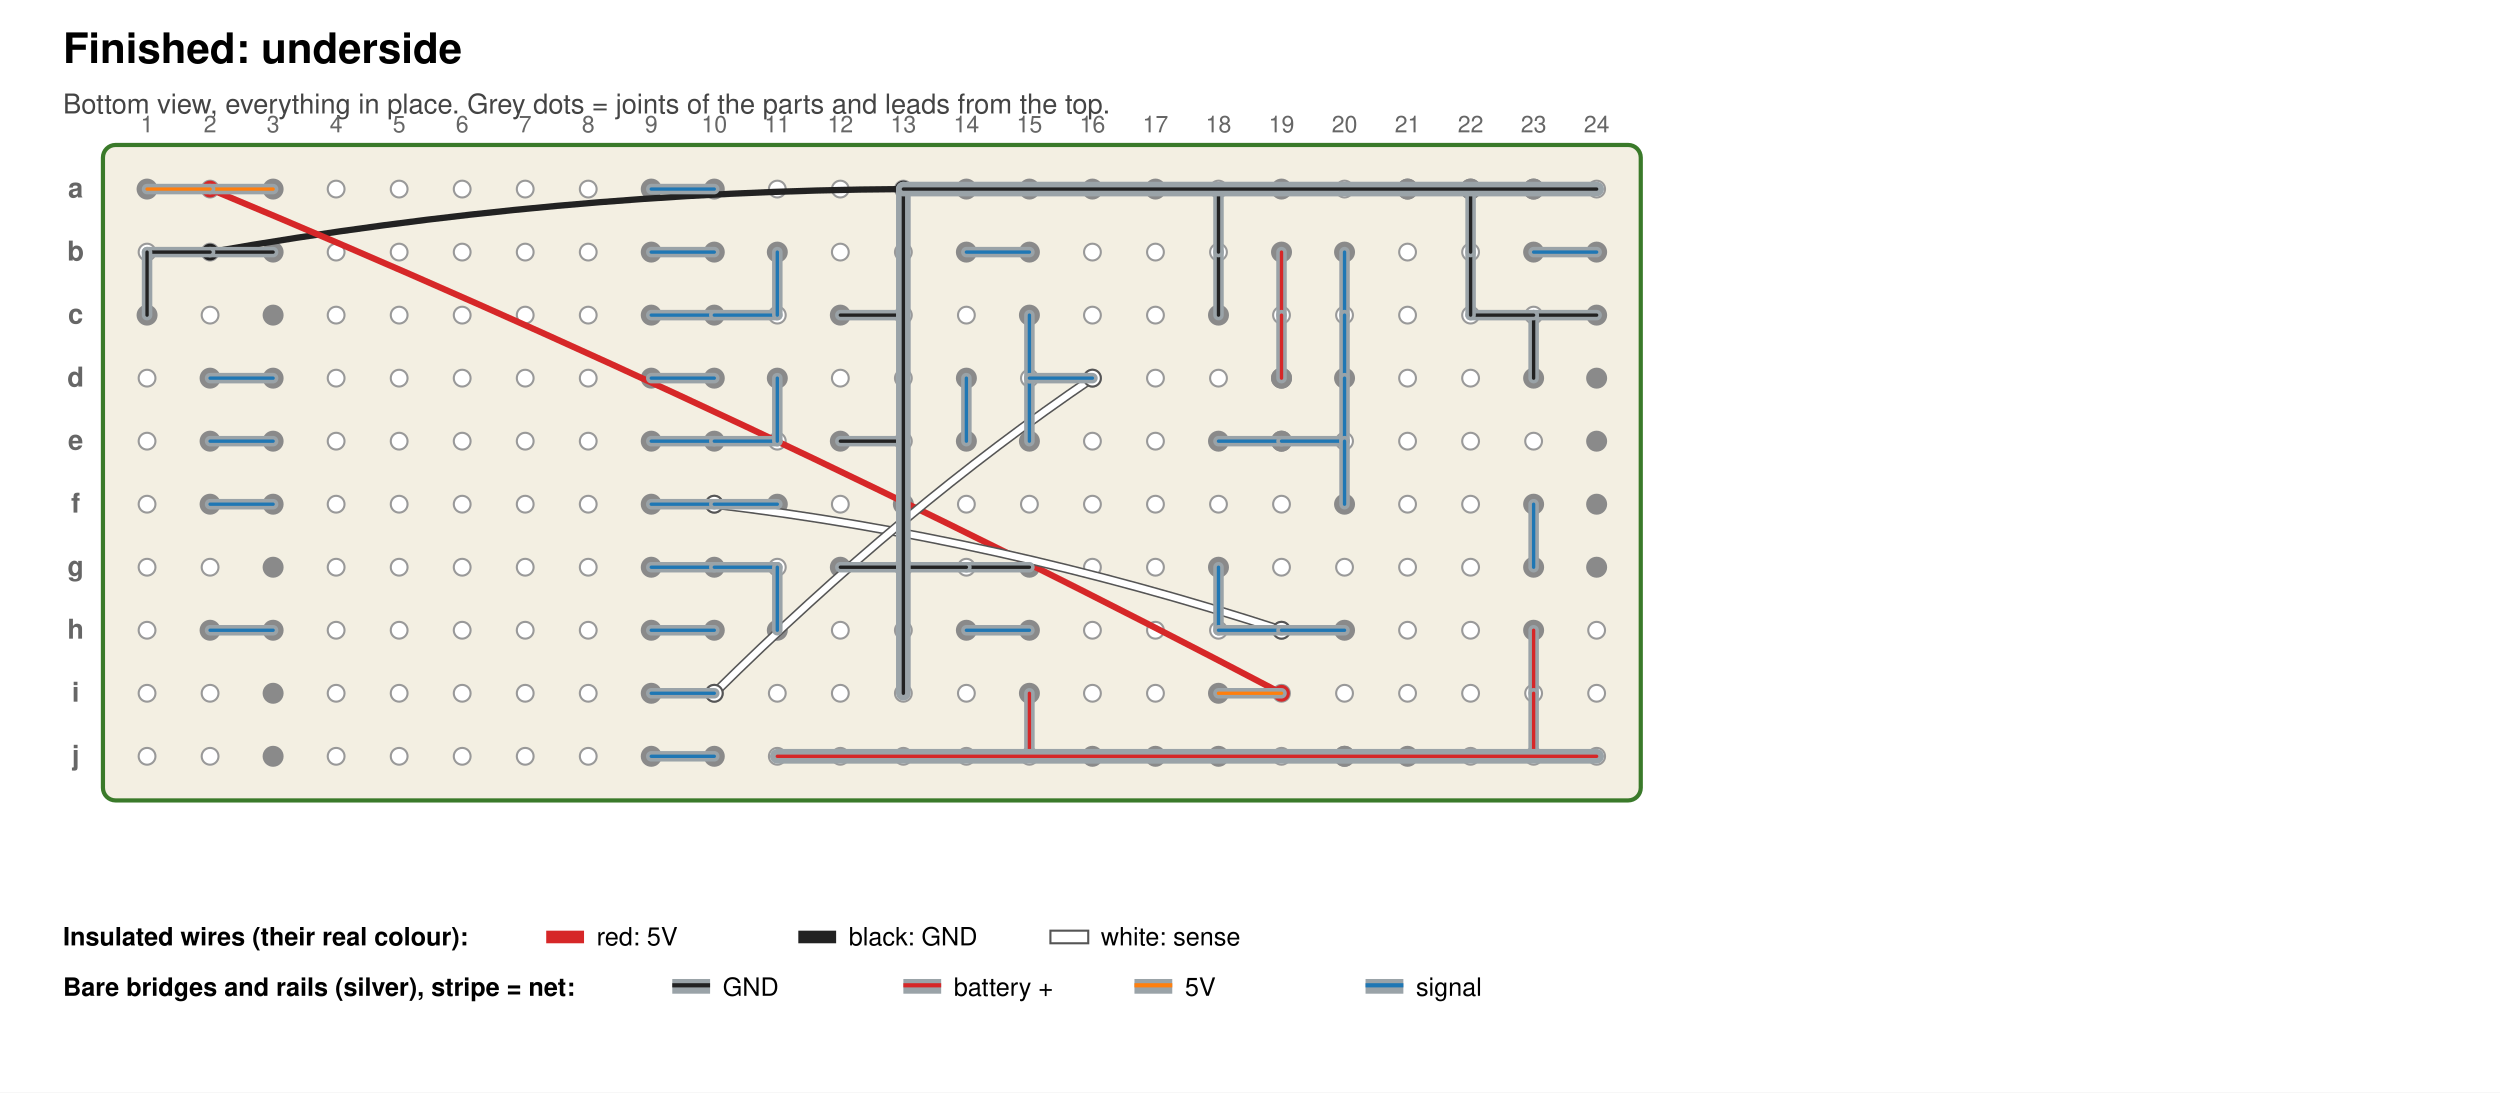
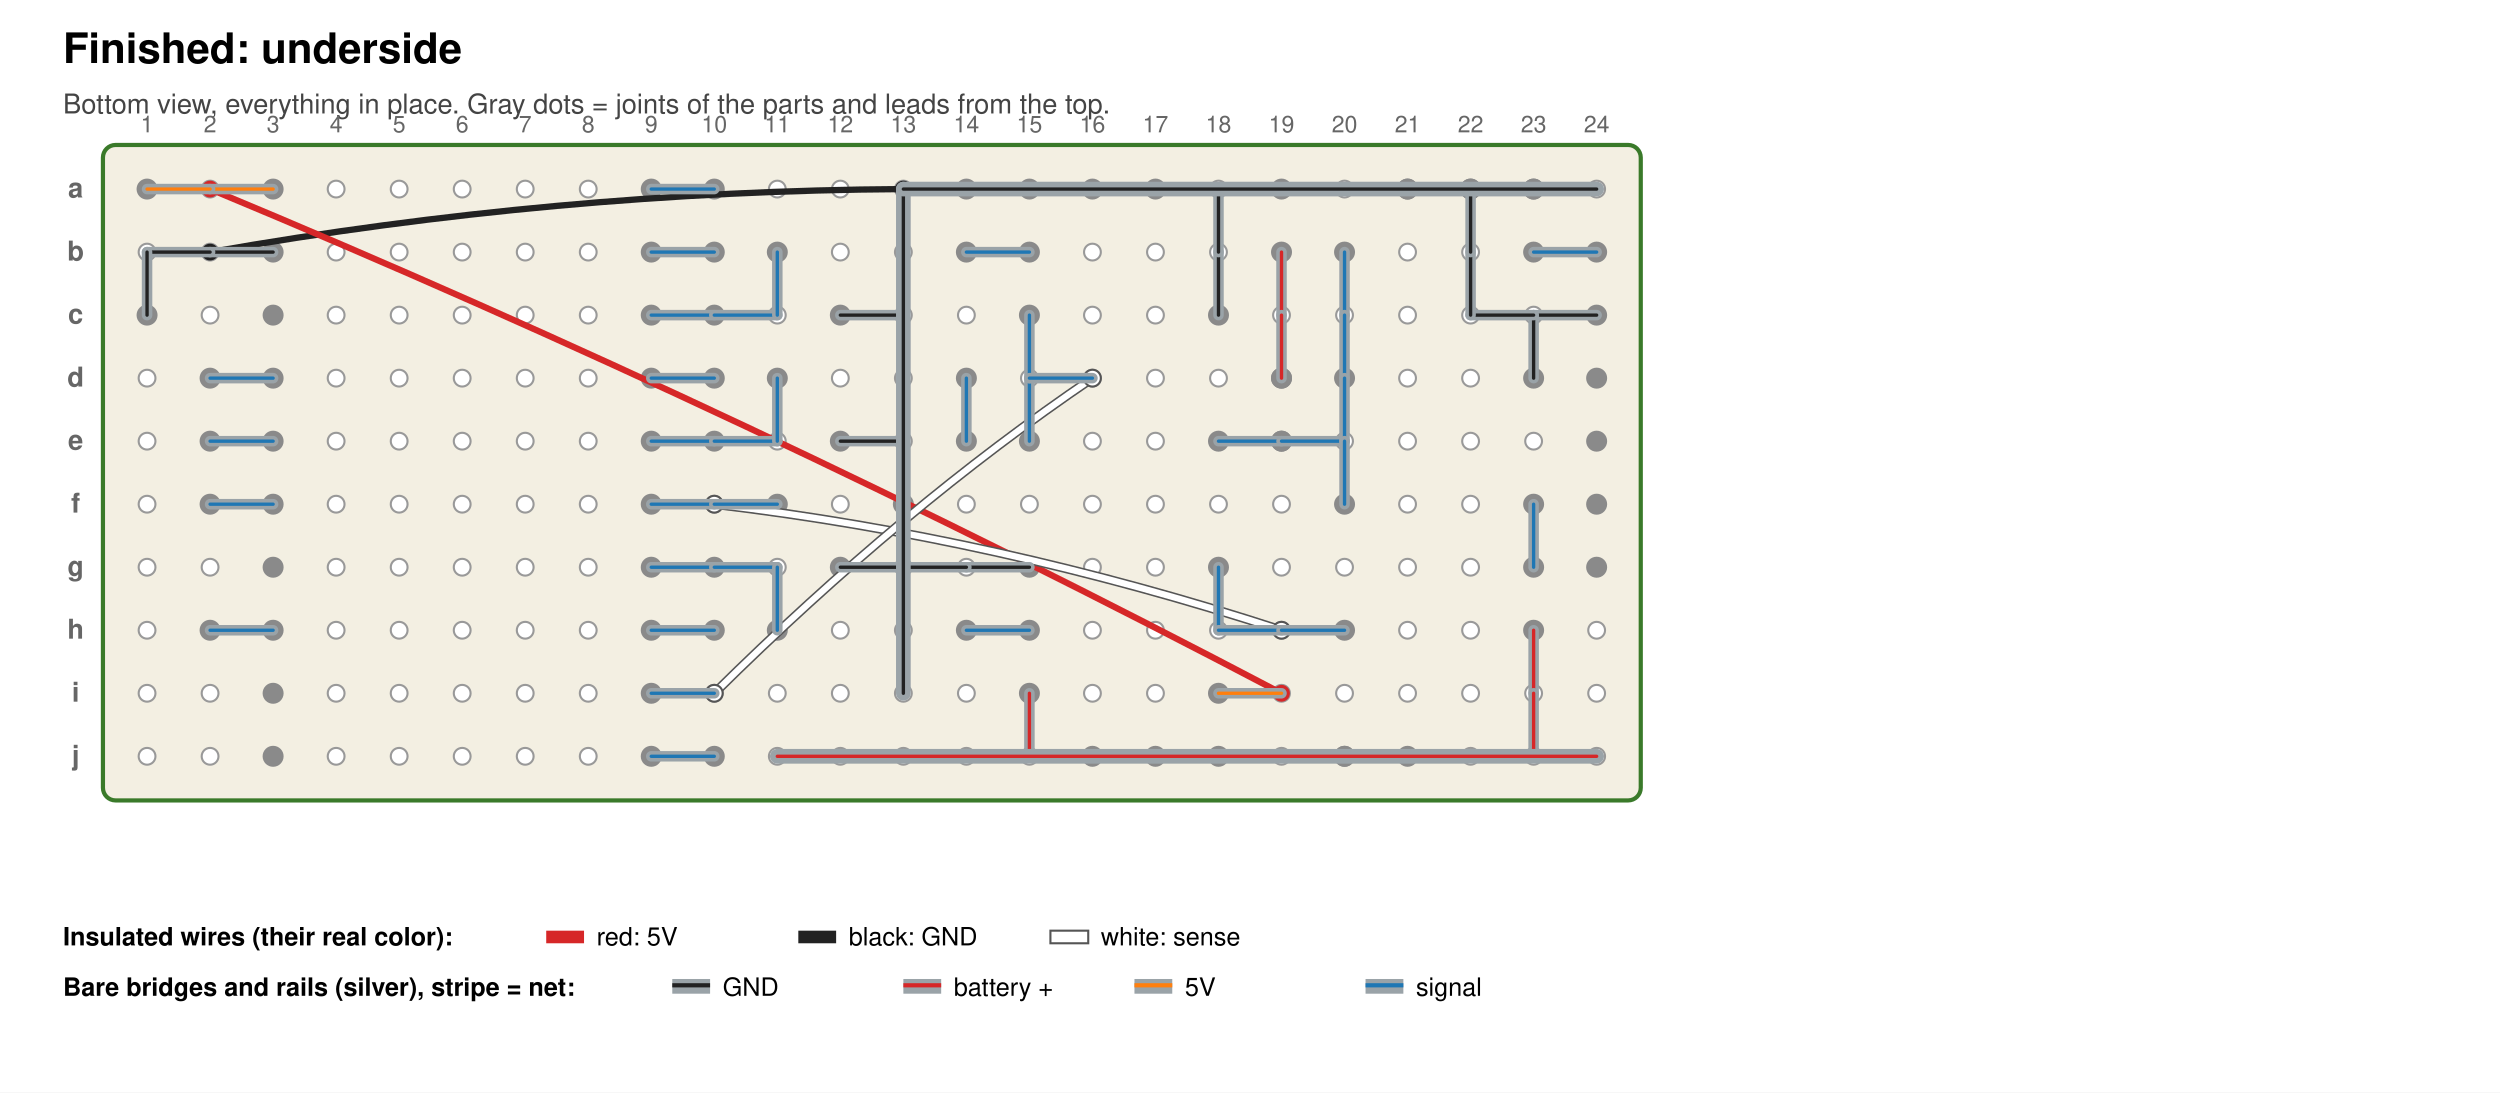
<svg xmlns="http://www.w3.org/2000/svg" width="1190" height="520" font-family="Helvetica,Arial">
  <defs>
    <filter id="mute">
      <feColorMatrix type="saturate" values="0" />
    </filter>
  </defs>
  <rect width="100%" height="100%" fill="#ffffff" />
  <text x="30" y="30" font-size="20" font-weight="bold">Finished: underside</text>
-   <text x="30" y="54" font-size="13" fill="#444">Bottom view, everything in place. Grey dots = joints of the parts and leads from the top.</text>
+   <text x="30" y="54" font-size="13" fill="#444">Bottom view, everything in place. Gray dots = joints of the parts and leads from the top.</text>
  <rect x="49" y="69" width="732" height="312" rx="6" fill="#f3efe2" stroke="#3a7a2a" stroke-width="2" />
  <text x="70" y="63" font-size="11" fill="#666" text-anchor="middle">1</text>
  <text x="100" y="63" font-size="11" fill="#666" text-anchor="middle">2</text>
  <text x="130" y="63" font-size="11" fill="#666" text-anchor="middle">3</text>
  <text x="160" y="63" font-size="11" fill="#666" text-anchor="middle">4</text>
  <text x="190" y="63" font-size="11" fill="#666" text-anchor="middle">5</text>
  <text x="220" y="63" font-size="11" fill="#666" text-anchor="middle">6</text>
  <text x="250" y="63" font-size="11" fill="#666" text-anchor="middle">7</text>
  <text x="280" y="63" font-size="11" fill="#666" text-anchor="middle">8</text>
  <text x="310" y="63" font-size="11" fill="#666" text-anchor="middle">9</text>
  <text x="340" y="63" font-size="11" fill="#666" text-anchor="middle">10</text>
  <text x="370" y="63" font-size="11" fill="#666" text-anchor="middle">11</text>
  <text x="400" y="63" font-size="11" fill="#666" text-anchor="middle">12</text>
  <text x="430" y="63" font-size="11" fill="#666" text-anchor="middle">13</text>
  <text x="460" y="63" font-size="11" fill="#666" text-anchor="middle">14</text>
  <text x="490" y="63" font-size="11" fill="#666" text-anchor="middle">15</text>
  <text x="520" y="63" font-size="11" fill="#666" text-anchor="middle">16</text>
  <text x="550" y="63" font-size="11" fill="#666" text-anchor="middle">17</text>
  <text x="580" y="63" font-size="11" fill="#666" text-anchor="middle">18</text>
  <text x="610" y="63" font-size="11" fill="#666" text-anchor="middle">19</text>
  <text x="640" y="63" font-size="11" fill="#666" text-anchor="middle">20</text>
  <text x="670" y="63" font-size="11" fill="#666" text-anchor="middle">21</text>
  <text x="700" y="63" font-size="11" fill="#666" text-anchor="middle">22</text>
  <text x="730" y="63" font-size="11" fill="#666" text-anchor="middle">23</text>
  <text x="760" y="63" font-size="11" fill="#666" text-anchor="middle">24</text>
  <text x="36" y="94" font-size="13" font-weight="bold" fill="#666" text-anchor="middle">a</text>
  <text x="36" y="124" font-size="13" font-weight="bold" fill="#666" text-anchor="middle">b</text>
  <text x="36" y="154" font-size="13" font-weight="bold" fill="#666" text-anchor="middle">c</text>
  <text x="36" y="184" font-size="13" font-weight="bold" fill="#666" text-anchor="middle">d</text>
  <text x="36" y="214" font-size="13" font-weight="bold" fill="#666" text-anchor="middle">e</text>
  <text x="36" y="244" font-size="13" font-weight="bold" fill="#666" text-anchor="middle">f</text>
  <text x="36" y="274" font-size="13" font-weight="bold" fill="#666" text-anchor="middle">g</text>
  <text x="36" y="304" font-size="13" font-weight="bold" fill="#666" text-anchor="middle">h</text>
  <text x="36" y="334" font-size="13" font-weight="bold" fill="#666" text-anchor="middle">i</text>
  <text x="36" y="364" font-size="13" font-weight="bold" fill="#666" text-anchor="middle">j</text>
  <circle cx="70" cy="90" r="4" fill="#fff" stroke="#999" />
  <circle cx="70" cy="120" r="4" fill="#fff" stroke="#999" />
  <circle cx="70" cy="150" r="4" fill="#fff" stroke="#999" />
  <circle cx="70" cy="180" r="4" fill="#fff" stroke="#999" />
  <circle cx="70" cy="210" r="4" fill="#fff" stroke="#999" />
  <circle cx="70" cy="240" r="4" fill="#fff" stroke="#999" />
  <circle cx="70" cy="270" r="4" fill="#fff" stroke="#999" />
  <circle cx="70" cy="300" r="4" fill="#fff" stroke="#999" />
  <circle cx="70" cy="330" r="4" fill="#fff" stroke="#999" />
  <circle cx="70" cy="360" r="4" fill="#fff" stroke="#999" />
  <circle cx="100" cy="90" r="4" fill="#fff" stroke="#999" />
  <circle cx="100" cy="120" r="4" fill="#fff" stroke="#999" />
  <circle cx="100" cy="150" r="4" fill="#fff" stroke="#999" />
  <circle cx="100" cy="180" r="4" fill="#fff" stroke="#999" />
  <circle cx="100" cy="210" r="4" fill="#fff" stroke="#999" />
  <circle cx="100" cy="240" r="4" fill="#fff" stroke="#999" />
  <circle cx="100" cy="270" r="4" fill="#fff" stroke="#999" />
  <circle cx="100" cy="300" r="4" fill="#fff" stroke="#999" />
  <circle cx="100" cy="330" r="4" fill="#fff" stroke="#999" />
  <circle cx="100" cy="360" r="4" fill="#fff" stroke="#999" />
  <circle cx="130" cy="90" r="4" fill="#fff" stroke="#999" />
  <circle cx="130" cy="120" r="4" fill="#fff" stroke="#999" />
  <circle cx="130" cy="150" r="4" fill="#fff" stroke="#999" />
  <circle cx="130" cy="180" r="4" fill="#fff" stroke="#999" />
  <circle cx="130" cy="210" r="4" fill="#fff" stroke="#999" />
  <circle cx="130" cy="240" r="4" fill="#fff" stroke="#999" />
  <circle cx="130" cy="270" r="4" fill="#fff" stroke="#999" />
  <circle cx="130" cy="300" r="4" fill="#fff" stroke="#999" />
  <circle cx="130" cy="330" r="4" fill="#fff" stroke="#999" />
  <circle cx="130" cy="360" r="4" fill="#fff" stroke="#999" />
  <circle cx="160" cy="90" r="4" fill="#fff" stroke="#999" />
  <circle cx="160" cy="120" r="4" fill="#fff" stroke="#999" />
  <circle cx="160" cy="150" r="4" fill="#fff" stroke="#999" />
  <circle cx="160" cy="180" r="4" fill="#fff" stroke="#999" />
  <circle cx="160" cy="210" r="4" fill="#fff" stroke="#999" />
  <circle cx="160" cy="240" r="4" fill="#fff" stroke="#999" />
  <circle cx="160" cy="270" r="4" fill="#fff" stroke="#999" />
  <circle cx="160" cy="300" r="4" fill="#fff" stroke="#999" />
  <circle cx="160" cy="330" r="4" fill="#fff" stroke="#999" />
  <circle cx="160" cy="360" r="4" fill="#fff" stroke="#999" />
  <circle cx="190" cy="90" r="4" fill="#fff" stroke="#999" />
  <circle cx="190" cy="120" r="4" fill="#fff" stroke="#999" />
  <circle cx="190" cy="150" r="4" fill="#fff" stroke="#999" />
  <circle cx="190" cy="180" r="4" fill="#fff" stroke="#999" />
  <circle cx="190" cy="210" r="4" fill="#fff" stroke="#999" />
  <circle cx="190" cy="240" r="4" fill="#fff" stroke="#999" />
  <circle cx="190" cy="270" r="4" fill="#fff" stroke="#999" />
  <circle cx="190" cy="300" r="4" fill="#fff" stroke="#999" />
  <circle cx="190" cy="330" r="4" fill="#fff" stroke="#999" />
  <circle cx="190" cy="360" r="4" fill="#fff" stroke="#999" />
  <circle cx="220" cy="90" r="4" fill="#fff" stroke="#999" />
  <circle cx="220" cy="120" r="4" fill="#fff" stroke="#999" />
  <circle cx="220" cy="150" r="4" fill="#fff" stroke="#999" />
  <circle cx="220" cy="180" r="4" fill="#fff" stroke="#999" />
  <circle cx="220" cy="210" r="4" fill="#fff" stroke="#999" />
  <circle cx="220" cy="240" r="4" fill="#fff" stroke="#999" />
  <circle cx="220" cy="270" r="4" fill="#fff" stroke="#999" />
  <circle cx="220" cy="300" r="4" fill="#fff" stroke="#999" />
  <circle cx="220" cy="330" r="4" fill="#fff" stroke="#999" />
  <circle cx="220" cy="360" r="4" fill="#fff" stroke="#999" />
  <circle cx="250" cy="90" r="4" fill="#fff" stroke="#999" />
  <circle cx="250" cy="120" r="4" fill="#fff" stroke="#999" />
  <circle cx="250" cy="150" r="4" fill="#fff" stroke="#999" />
  <circle cx="250" cy="180" r="4" fill="#fff" stroke="#999" />
  <circle cx="250" cy="210" r="4" fill="#fff" stroke="#999" />
  <circle cx="250" cy="240" r="4" fill="#fff" stroke="#999" />
  <circle cx="250" cy="270" r="4" fill="#fff" stroke="#999" />
  <circle cx="250" cy="300" r="4" fill="#fff" stroke="#999" />
  <circle cx="250" cy="330" r="4" fill="#fff" stroke="#999" />
  <circle cx="250" cy="360" r="4" fill="#fff" stroke="#999" />
  <circle cx="280" cy="90" r="4" fill="#fff" stroke="#999" />
  <circle cx="280" cy="120" r="4" fill="#fff" stroke="#999" />
  <circle cx="280" cy="150" r="4" fill="#fff" stroke="#999" />
  <circle cx="280" cy="180" r="4" fill="#fff" stroke="#999" />
  <circle cx="280" cy="210" r="4" fill="#fff" stroke="#999" />
  <circle cx="280" cy="240" r="4" fill="#fff" stroke="#999" />
  <circle cx="280" cy="270" r="4" fill="#fff" stroke="#999" />
  <circle cx="280" cy="300" r="4" fill="#fff" stroke="#999" />
  <circle cx="280" cy="330" r="4" fill="#fff" stroke="#999" />
  <circle cx="280" cy="360" r="4" fill="#fff" stroke="#999" />
  <circle cx="310" cy="90" r="4" fill="#fff" stroke="#999" />
  <circle cx="310" cy="120" r="4" fill="#fff" stroke="#999" />
  <circle cx="310" cy="150" r="4" fill="#fff" stroke="#999" />
  <circle cx="310" cy="180" r="4" fill="#fff" stroke="#999" />
  <circle cx="310" cy="210" r="4" fill="#fff" stroke="#999" />
  <circle cx="310" cy="240" r="4" fill="#fff" stroke="#999" />
  <circle cx="310" cy="270" r="4" fill="#fff" stroke="#999" />
  <circle cx="310" cy="300" r="4" fill="#fff" stroke="#999" />
  <circle cx="310" cy="330" r="4" fill="#fff" stroke="#999" />
  <circle cx="310" cy="360" r="4" fill="#fff" stroke="#999" />
  <circle cx="340" cy="90" r="4" fill="#fff" stroke="#999" />
  <circle cx="340" cy="120" r="4" fill="#fff" stroke="#999" />
  <circle cx="340" cy="150" r="4" fill="#fff" stroke="#999" />
  <circle cx="340" cy="180" r="4" fill="#fff" stroke="#999" />
  <circle cx="340" cy="210" r="4" fill="#fff" stroke="#999" />
  <circle cx="340" cy="240" r="4" fill="#fff" stroke="#999" />
  <circle cx="340" cy="270" r="4" fill="#fff" stroke="#999" />
  <circle cx="340" cy="300" r="4" fill="#fff" stroke="#999" />
  <circle cx="340" cy="330" r="4" fill="#fff" stroke="#999" />
  <circle cx="340" cy="360" r="4" fill="#fff" stroke="#999" />
  <circle cx="370" cy="90" r="4" fill="#fff" stroke="#999" />
  <circle cx="370" cy="120" r="4" fill="#fff" stroke="#999" />
  <circle cx="370" cy="150" r="4" fill="#fff" stroke="#999" />
  <circle cx="370" cy="180" r="4" fill="#fff" stroke="#999" />
  <circle cx="370" cy="210" r="4" fill="#fff" stroke="#999" />
  <circle cx="370" cy="240" r="4" fill="#fff" stroke="#999" />
  <circle cx="370" cy="270" r="4" fill="#fff" stroke="#999" />
  <circle cx="370" cy="300" r="4" fill="#fff" stroke="#999" />
  <circle cx="370" cy="330" r="4" fill="#fff" stroke="#999" />
  <circle cx="370" cy="360" r="4" fill="#fff" stroke="#999" />
  <circle cx="400" cy="90" r="4" fill="#fff" stroke="#999" />
  <circle cx="400" cy="120" r="4" fill="#fff" stroke="#999" />
  <circle cx="400" cy="150" r="4" fill="#fff" stroke="#999" />
  <circle cx="400" cy="180" r="4" fill="#fff" stroke="#999" />
  <circle cx="400" cy="210" r="4" fill="#fff" stroke="#999" />
  <circle cx="400" cy="240" r="4" fill="#fff" stroke="#999" />
  <circle cx="400" cy="270" r="4" fill="#fff" stroke="#999" />
  <circle cx="400" cy="300" r="4" fill="#fff" stroke="#999" />
  <circle cx="400" cy="330" r="4" fill="#fff" stroke="#999" />
  <circle cx="400" cy="360" r="4" fill="#fff" stroke="#999" />
  <circle cx="430" cy="90" r="4" fill="#fff" stroke="#999" />
  <circle cx="430" cy="120" r="4" fill="#fff" stroke="#999" />
  <circle cx="430" cy="150" r="4" fill="#fff" stroke="#999" />
  <circle cx="430" cy="180" r="4" fill="#fff" stroke="#999" />
  <circle cx="430" cy="210" r="4" fill="#fff" stroke="#999" />
  <circle cx="430" cy="240" r="4" fill="#fff" stroke="#999" />
  <circle cx="430" cy="270" r="4" fill="#fff" stroke="#999" />
  <circle cx="430" cy="300" r="4" fill="#fff" stroke="#999" />
  <circle cx="430" cy="330" r="4" fill="#fff" stroke="#999" />
  <circle cx="430" cy="360" r="4" fill="#fff" stroke="#999" />
  <circle cx="460" cy="90" r="4" fill="#fff" stroke="#999" />
  <circle cx="460" cy="120" r="4" fill="#fff" stroke="#999" />
  <circle cx="460" cy="150" r="4" fill="#fff" stroke="#999" />
  <circle cx="460" cy="180" r="4" fill="#fff" stroke="#999" />
  <circle cx="460" cy="210" r="4" fill="#fff" stroke="#999" />
  <circle cx="460" cy="240" r="4" fill="#fff" stroke="#999" />
  <circle cx="460" cy="270" r="4" fill="#fff" stroke="#999" />
  <circle cx="460" cy="300" r="4" fill="#fff" stroke="#999" />
  <circle cx="460" cy="330" r="4" fill="#fff" stroke="#999" />
  <circle cx="460" cy="360" r="4" fill="#fff" stroke="#999" />
  <circle cx="490" cy="90" r="4" fill="#fff" stroke="#999" />
  <circle cx="490" cy="120" r="4" fill="#fff" stroke="#999" />
  <circle cx="490" cy="150" r="4" fill="#fff" stroke="#999" />
  <circle cx="490" cy="180" r="4" fill="#fff" stroke="#999" />
  <circle cx="490" cy="210" r="4" fill="#fff" stroke="#999" />
  <circle cx="490" cy="240" r="4" fill="#fff" stroke="#999" />
  <circle cx="490" cy="270" r="4" fill="#fff" stroke="#999" />
  <circle cx="490" cy="300" r="4" fill="#fff" stroke="#999" />
  <circle cx="490" cy="330" r="4" fill="#fff" stroke="#999" />
  <circle cx="490" cy="360" r="4" fill="#fff" stroke="#999" />
  <circle cx="520" cy="90" r="4" fill="#fff" stroke="#999" />
  <circle cx="520" cy="120" r="4" fill="#fff" stroke="#999" />
  <circle cx="520" cy="150" r="4" fill="#fff" stroke="#999" />
  <circle cx="520" cy="180" r="4" fill="#fff" stroke="#999" />
  <circle cx="520" cy="210" r="4" fill="#fff" stroke="#999" />
  <circle cx="520" cy="240" r="4" fill="#fff" stroke="#999" />
  <circle cx="520" cy="270" r="4" fill="#fff" stroke="#999" />
  <circle cx="520" cy="300" r="4" fill="#fff" stroke="#999" />
  <circle cx="520" cy="330" r="4" fill="#fff" stroke="#999" />
  <circle cx="520" cy="360" r="4" fill="#fff" stroke="#999" />
  <circle cx="550" cy="90" r="4" fill="#fff" stroke="#999" />
  <circle cx="550" cy="120" r="4" fill="#fff" stroke="#999" />
  <circle cx="550" cy="150" r="4" fill="#fff" stroke="#999" />
  <circle cx="550" cy="180" r="4" fill="#fff" stroke="#999" />
  <circle cx="550" cy="210" r="4" fill="#fff" stroke="#999" />
  <circle cx="550" cy="240" r="4" fill="#fff" stroke="#999" />
  <circle cx="550" cy="270" r="4" fill="#fff" stroke="#999" />
  <circle cx="550" cy="300" r="4" fill="#fff" stroke="#999" />
  <circle cx="550" cy="330" r="4" fill="#fff" stroke="#999" />
  <circle cx="550" cy="360" r="4" fill="#fff" stroke="#999" />
  <circle cx="580" cy="90" r="4" fill="#fff" stroke="#999" />
  <circle cx="580" cy="120" r="4" fill="#fff" stroke="#999" />
  <circle cx="580" cy="150" r="4" fill="#fff" stroke="#999" />
  <circle cx="580" cy="180" r="4" fill="#fff" stroke="#999" />
  <circle cx="580" cy="210" r="4" fill="#fff" stroke="#999" />
  <circle cx="580" cy="240" r="4" fill="#fff" stroke="#999" />
  <circle cx="580" cy="270" r="4" fill="#fff" stroke="#999" />
  <circle cx="580" cy="300" r="4" fill="#fff" stroke="#999" />
  <circle cx="580" cy="330" r="4" fill="#fff" stroke="#999" />
  <circle cx="580" cy="360" r="4" fill="#fff" stroke="#999" />
  <circle cx="610" cy="90" r="4" fill="#fff" stroke="#999" />
  <circle cx="610" cy="120" r="4" fill="#fff" stroke="#999" />
  <circle cx="610" cy="150" r="4" fill="#fff" stroke="#999" />
  <circle cx="610" cy="180" r="4" fill="#fff" stroke="#999" />
  <circle cx="610" cy="210" r="4" fill="#fff" stroke="#999" />
  <circle cx="610" cy="240" r="4" fill="#fff" stroke="#999" />
  <circle cx="610" cy="270" r="4" fill="#fff" stroke="#999" />
  <circle cx="610" cy="300" r="4" fill="#fff" stroke="#999" />
  <circle cx="610" cy="330" r="4" fill="#fff" stroke="#999" />
  <circle cx="610" cy="360" r="4" fill="#fff" stroke="#999" />
  <circle cx="640" cy="90" r="4" fill="#fff" stroke="#999" />
  <circle cx="640" cy="120" r="4" fill="#fff" stroke="#999" />
  <circle cx="640" cy="150" r="4" fill="#fff" stroke="#999" />
  <circle cx="640" cy="180" r="4" fill="#fff" stroke="#999" />
  <circle cx="640" cy="210" r="4" fill="#fff" stroke="#999" />
  <circle cx="640" cy="240" r="4" fill="#fff" stroke="#999" />
  <circle cx="640" cy="270" r="4" fill="#fff" stroke="#999" />
  <circle cx="640" cy="300" r="4" fill="#fff" stroke="#999" />
  <circle cx="640" cy="330" r="4" fill="#fff" stroke="#999" />
  <circle cx="640" cy="360" r="4" fill="#fff" stroke="#999" />
  <circle cx="670" cy="90" r="4" fill="#fff" stroke="#999" />
  <circle cx="670" cy="120" r="4" fill="#fff" stroke="#999" />
  <circle cx="670" cy="150" r="4" fill="#fff" stroke="#999" />
  <circle cx="670" cy="180" r="4" fill="#fff" stroke="#999" />
  <circle cx="670" cy="210" r="4" fill="#fff" stroke="#999" />
  <circle cx="670" cy="240" r="4" fill="#fff" stroke="#999" />
  <circle cx="670" cy="270" r="4" fill="#fff" stroke="#999" />
  <circle cx="670" cy="300" r="4" fill="#fff" stroke="#999" />
  <circle cx="670" cy="330" r="4" fill="#fff" stroke="#999" />
  <circle cx="670" cy="360" r="4" fill="#fff" stroke="#999" />
  <circle cx="700" cy="90" r="4" fill="#fff" stroke="#999" />
  <circle cx="700" cy="120" r="4" fill="#fff" stroke="#999" />
  <circle cx="700" cy="150" r="4" fill="#fff" stroke="#999" />
  <circle cx="700" cy="180" r="4" fill="#fff" stroke="#999" />
  <circle cx="700" cy="210" r="4" fill="#fff" stroke="#999" />
  <circle cx="700" cy="240" r="4" fill="#fff" stroke="#999" />
  <circle cx="700" cy="270" r="4" fill="#fff" stroke="#999" />
  <circle cx="700" cy="300" r="4" fill="#fff" stroke="#999" />
  <circle cx="700" cy="330" r="4" fill="#fff" stroke="#999" />
  <circle cx="700" cy="360" r="4" fill="#fff" stroke="#999" />
  <circle cx="730" cy="90" r="4" fill="#fff" stroke="#999" />
  <circle cx="730" cy="120" r="4" fill="#fff" stroke="#999" />
  <circle cx="730" cy="150" r="4" fill="#fff" stroke="#999" />
  <circle cx="730" cy="180" r="4" fill="#fff" stroke="#999" />
  <circle cx="730" cy="210" r="4" fill="#fff" stroke="#999" />
  <circle cx="730" cy="240" r="4" fill="#fff" stroke="#999" />
  <circle cx="730" cy="270" r="4" fill="#fff" stroke="#999" />
  <circle cx="730" cy="300" r="4" fill="#fff" stroke="#999" />
  <circle cx="730" cy="330" r="4" fill="#fff" stroke="#999" />
  <circle cx="730" cy="360" r="4" fill="#fff" stroke="#999" />
  <circle cx="760" cy="90" r="4" fill="#fff" stroke="#999" />
  <circle cx="760" cy="120" r="4" fill="#fff" stroke="#999" />
  <circle cx="760" cy="150" r="4" fill="#fff" stroke="#999" />
  <circle cx="760" cy="180" r="4" fill="#fff" stroke="#999" />
  <circle cx="760" cy="210" r="4" fill="#fff" stroke="#999" />
  <circle cx="760" cy="240" r="4" fill="#fff" stroke="#999" />
  <circle cx="760" cy="270" r="4" fill="#fff" stroke="#999" />
  <circle cx="760" cy="300" r="4" fill="#fff" stroke="#999" />
  <circle cx="760" cy="330" r="4" fill="#fff" stroke="#999" />
  <circle cx="760" cy="360" r="4" fill="#fff" stroke="#999" />
  <circle cx="130" cy="90" r="5" fill="#8a8a8a" />
  <circle cx="130" cy="120" r="5" fill="#8a8a8a" />
  <circle cx="130" cy="150" r="5" fill="#8a8a8a" />
  <circle cx="130" cy="180" r="5" fill="#8a8a8a" />
  <circle cx="130" cy="210" r="5" fill="#8a8a8a" />
  <circle cx="130" cy="240" r="5" fill="#8a8a8a" />
  <circle cx="130" cy="270" r="5" fill="#8a8a8a" />
  <circle cx="130" cy="300" r="5" fill="#8a8a8a" />
  <circle cx="130" cy="330" r="5" fill="#8a8a8a" />
  <circle cx="130" cy="360" r="5" fill="#8a8a8a" />
  <circle cx="310" cy="90" r="5" fill="#8a8a8a" />
  <circle cx="310" cy="120" r="5" fill="#8a8a8a" />
  <circle cx="310" cy="150" r="5" fill="#8a8a8a" />
  <circle cx="310" cy="180" r="5" fill="#8a8a8a" />
  <circle cx="310" cy="210" r="5" fill="#8a8a8a" />
  <circle cx="310" cy="240" r="5" fill="#8a8a8a" />
  <circle cx="310" cy="270" r="5" fill="#8a8a8a" />
  <circle cx="310" cy="300" r="5" fill="#8a8a8a" />
  <circle cx="310" cy="330" r="5" fill="#8a8a8a" />
  <circle cx="310" cy="360" r="5" fill="#8a8a8a" />
  <circle cx="70" cy="90" r="5" fill="#8a8a8a" />
  <circle cx="70" cy="150" r="5" fill="#8a8a8a" />
  <circle cx="340" cy="150" r="5" fill="#8a8a8a" />
  <circle cx="400" cy="150" r="5" fill="#8a8a8a" />
  <circle cx="370" cy="120" r="5" fill="#8a8a8a" />
  <circle cx="460" cy="120" r="5" fill="#8a8a8a" />
  <circle cx="340" cy="210" r="5" fill="#8a8a8a" />
  <circle cx="400" cy="210" r="5" fill="#8a8a8a" />
  <circle cx="370" cy="180" r="5" fill="#8a8a8a" />
  <circle cx="460" cy="180" r="5" fill="#8a8a8a" />
  <circle cx="340" cy="270" r="5" fill="#8a8a8a" />
  <circle cx="400" cy="270" r="5" fill="#8a8a8a" />
  <circle cx="370" cy="300" r="5" fill="#8a8a8a" />
  <circle cx="460" cy="300" r="5" fill="#8a8a8a" />
  <circle cx="370" cy="240" r="5" fill="#8a8a8a" />
  <circle cx="430" cy="240" r="5" fill="#8a8a8a" />
  <circle cx="490" cy="150" r="5" fill="#8a8a8a" />
  <circle cx="580" cy="150" r="5" fill="#8a8a8a" />
  <circle cx="490" cy="210" r="5" fill="#8a8a8a" />
  <circle cx="580" cy="210" r="5" fill="#8a8a8a" />
  <circle cx="490" cy="270" r="5" fill="#8a8a8a" />
  <circle cx="580" cy="270" r="5" fill="#8a8a8a" />
  <circle cx="490" cy="330" r="5" fill="#8a8a8a" />
  <circle cx="580" cy="330" r="5" fill="#8a8a8a" />
  <circle cx="730" cy="120" r="5" fill="#8a8a8a" />
  <circle cx="640" cy="120" r="5" fill="#8a8a8a" />
  <circle cx="640" cy="180" r="5" fill="#8a8a8a" />
  <circle cx="730" cy="180" r="5" fill="#8a8a8a" />
  <circle cx="730" cy="240" r="5" fill="#8a8a8a" />
  <circle cx="640" cy="240" r="5" fill="#8a8a8a" />
  <circle cx="730" cy="300" r="5" fill="#8a8a8a" />
  <circle cx="640" cy="300" r="5" fill="#8a8a8a" />
  <circle cx="610" cy="90" r="5" fill="#8a8a8a" />
  <circle cx="610" cy="120" r="5" fill="#8a8a8a" />
  <circle cx="610" cy="180" r="5" fill="#8a8a8a" />
  <circle cx="610" cy="210" r="5" fill="#8a8a8a" />
  <circle cx="640" cy="360" r="5" fill="#8a8a8a" />
  <circle cx="670" cy="360" r="5" fill="#8a8a8a" />
  <circle cx="670" cy="90" r="5" fill="#8a8a8a" />
  <circle cx="700" cy="90" r="5" fill="#8a8a8a" />
  <circle cx="730" cy="90" r="5" fill="#8a8a8a" />
  <circle cx="760" cy="120" r="5" fill="#8a8a8a" />
  <circle cx="760" cy="150" r="5" fill="#8a8a8a" />
  <circle cx="760" cy="180" r="5" fill="#8a8a8a" />
  <circle cx="760" cy="210" r="5" fill="#8a8a8a" />
  <circle cx="760" cy="240" r="5" fill="#8a8a8a" />
  <circle cx="760" cy="270" r="5" fill="#8a8a8a" />
  <circle cx="730" cy="270" r="5" fill="#8a8a8a" />
  <circle cx="550" cy="90" r="5" fill="#8a8a8a" />
  <circle cx="340" cy="90" r="5" fill="#8a8a8a" />
  <circle cx="340" cy="120" r="5" fill="#8a8a8a" />
  <circle cx="100" cy="240" r="5" fill="#8a8a8a" />
  <circle cx="100" cy="210" r="5" fill="#8a8a8a" />
  <circle cx="100" cy="180" r="5" fill="#8a8a8a" />
  <circle cx="100" cy="300" r="5" fill="#8a8a8a" />
  <circle cx="340" cy="180" r="5" fill="#8a8a8a" />
  <circle cx="340" cy="300" r="5" fill="#8a8a8a" />
  <circle cx="340" cy="360" r="5" fill="#8a8a8a" />
  <circle cx="490" cy="120" r="5" fill="#8a8a8a" />
  <circle cx="460" cy="210" r="5" fill="#8a8a8a" />
  <circle cx="490" cy="300" r="5" fill="#8a8a8a" />
  <circle cx="520" cy="360" r="5" fill="#8a8a8a" />
  <circle cx="550" cy="360" r="5" fill="#8a8a8a" />
  <circle cx="580" cy="360" r="5" fill="#8a8a8a" />
  <circle cx="460" cy="90" r="5" fill="#8a8a8a" />
  <circle cx="490" cy="90" r="5" fill="#8a8a8a" />
  <circle cx="520" cy="90" r="5" fill="#8a8a8a" />
  <circle cx="610" cy="210" r="5" fill="#8a8a8a" />
  <circle cx="670" cy="90" r="5" fill="#8a8a8a" />
  <circle cx="610" cy="180" r="5" fill="#8a8a8a" />
  <circle cx="700" cy="90" r="5" fill="#8a8a8a" />
  <circle cx="640" cy="360" r="5" fill="#8a8a8a" />
  <circle cx="730" cy="90" r="5" fill="#8a8a8a" />
  <path d="M100 120 Q265 91 430 90" fill="none" stroke="#222222" stroke-width="3" />
  <circle cx="100" cy="120" r="4" fill="#222222" />
  <circle cx="430" cy="90" r="4" fill="#222222" />
  <path d="M610 330 Q355 196 100 90" fill="none" stroke="#d62728" stroke-width="3" />
  <circle cx="610" cy="330" r="4" fill="#d62728" />
  <circle cx="100" cy="90" r="4" fill="#d62728" />
  <path d="M610 300 Q475 256 340 240" fill="none" stroke="#555" stroke-width="4.5" />
  <path d="M610 300 Q475 256 340 240" fill="none" stroke="#ffffff" stroke-width="3" />
  <circle cx="610" cy="300" r="4" fill="#ffffff" stroke="#555" stroke-width="1" />
  <circle cx="340" cy="240" r="4" fill="#ffffff" stroke="#555" stroke-width="1" />
  <path d="M520 180 Q430 241 340 330" fill="none" stroke="#555" stroke-width="4.5" />
  <path d="M520 180 Q430 241 340 330" fill="none" stroke="#ffffff" stroke-width="3" />
  <circle cx="520" cy="180" r="4" fill="#ffffff" stroke="#555" stroke-width="1" />
  <circle cx="340" cy="330" r="4" fill="#ffffff" stroke="#555" stroke-width="1" />
  <line x1="130" y1="90" x2="100" y2="90" stroke="#9aa3a8" stroke-width="5" stroke-linecap="round" />
  <line x1="130" y1="90" x2="100" y2="90" stroke="#ff7f0e" stroke-width="1.6" stroke-linecap="round" />
  <line x1="100" y1="90" x2="70" y2="90" stroke="#9aa3a8" stroke-width="5" stroke-linecap="round" />
  <line x1="100" y1="90" x2="70" y2="90" stroke="#ff7f0e" stroke-width="1.6" stroke-linecap="round" />
  <line x1="130" y1="120" x2="100" y2="120" stroke="#9aa3a8" stroke-width="5" stroke-linecap="round" />
  <line x1="130" y1="120" x2="100" y2="120" stroke="#222222" stroke-width="1.6" stroke-linecap="round" />
  <line x1="100" y1="120" x2="70" y2="120" stroke="#9aa3a8" stroke-width="5" stroke-linecap="round" />
  <line x1="100" y1="120" x2="70" y2="120" stroke="#222222" stroke-width="1.6" stroke-linecap="round" />
  <line x1="70" y1="120" x2="70" y2="150" stroke="#9aa3a8" stroke-width="5" stroke-linecap="round" />
  <line x1="70" y1="120" x2="70" y2="150" stroke="#222222" stroke-width="1.6" stroke-linecap="round" />
  <line x1="130" y1="180" x2="100" y2="180" stroke="#9aa3a8" stroke-width="5" stroke-linecap="round" />
  <line x1="130" y1="180" x2="100" y2="180" stroke="#1f77b4" stroke-width="1.6" stroke-linecap="round" />
  <line x1="130" y1="210" x2="100" y2="210" stroke="#9aa3a8" stroke-width="5" stroke-linecap="round" />
  <line x1="130" y1="210" x2="100" y2="210" stroke="#1f77b4" stroke-width="1.6" stroke-linecap="round" />
  <line x1="130" y1="240" x2="100" y2="240" stroke="#9aa3a8" stroke-width="5" stroke-linecap="round" />
  <line x1="130" y1="240" x2="100" y2="240" stroke="#1f77b4" stroke-width="1.6" stroke-linecap="round" />
  <line x1="130" y1="300" x2="100" y2="300" stroke="#9aa3a8" stroke-width="5" stroke-linecap="round" />
  <line x1="130" y1="300" x2="100" y2="300" stroke="#1f77b4" stroke-width="1.6" stroke-linecap="round" />
  <line x1="310" y1="90" x2="340" y2="90" stroke="#9aa3a8" stroke-width="5" stroke-linecap="round" />
  <line x1="310" y1="90" x2="340" y2="90" stroke="#1f77b4" stroke-width="1.6" stroke-linecap="round" />
  <line x1="310" y1="120" x2="340" y2="120" stroke="#9aa3a8" stroke-width="5" stroke-linecap="round" />
  <line x1="310" y1="120" x2="340" y2="120" stroke="#1f77b4" stroke-width="1.6" stroke-linecap="round" />
  <line x1="310" y1="180" x2="340" y2="180" stroke="#9aa3a8" stroke-width="5" stroke-linecap="round" />
  <line x1="310" y1="180" x2="340" y2="180" stroke="#1f77b4" stroke-width="1.6" stroke-linecap="round" />
  <line x1="310" y1="300" x2="340" y2="300" stroke="#9aa3a8" stroke-width="5" stroke-linecap="round" />
  <line x1="310" y1="300" x2="340" y2="300" stroke="#1f77b4" stroke-width="1.6" stroke-linecap="round" />
  <line x1="310" y1="360" x2="340" y2="360" stroke="#9aa3a8" stroke-width="5" stroke-linecap="round" />
  <line x1="310" y1="360" x2="340" y2="360" stroke="#1f77b4" stroke-width="1.6" stroke-linecap="round" />
  <line x1="310" y1="150" x2="340" y2="150" stroke="#9aa3a8" stroke-width="5" stroke-linecap="round" />
  <line x1="310" y1="150" x2="340" y2="150" stroke="#1f77b4" stroke-width="1.6" stroke-linecap="round" />
  <line x1="340" y1="150" x2="370" y2="150" stroke="#9aa3a8" stroke-width="5" stroke-linecap="round" />
  <line x1="340" y1="150" x2="370" y2="150" stroke="#1f77b4" stroke-width="1.6" stroke-linecap="round" />
  <line x1="370" y1="150" x2="370" y2="120" stroke="#9aa3a8" stroke-width="5" stroke-linecap="round" />
  <line x1="370" y1="150" x2="370" y2="120" stroke="#1f77b4" stroke-width="1.6" stroke-linecap="round" />
  <line x1="460" y1="120" x2="490" y2="120" stroke="#9aa3a8" stroke-width="5" stroke-linecap="round" />
  <line x1="460" y1="120" x2="490" y2="120" stroke="#1f77b4" stroke-width="1.6" stroke-linecap="round" />
  <line x1="400" y1="150" x2="430" y2="150" stroke="#9aa3a8" stroke-width="5" stroke-linecap="round" />
  <line x1="400" y1="150" x2="430" y2="150" stroke="#222222" stroke-width="1.6" stroke-linecap="round" />
  <line x1="310" y1="210" x2="340" y2="210" stroke="#9aa3a8" stroke-width="5" stroke-linecap="round" />
  <line x1="310" y1="210" x2="340" y2="210" stroke="#1f77b4" stroke-width="1.6" stroke-linecap="round" />
  <line x1="340" y1="210" x2="370" y2="210" stroke="#9aa3a8" stroke-width="5" stroke-linecap="round" />
  <line x1="340" y1="210" x2="370" y2="210" stroke="#1f77b4" stroke-width="1.6" stroke-linecap="round" />
  <line x1="370" y1="210" x2="370" y2="180" stroke="#9aa3a8" stroke-width="5" stroke-linecap="round" />
  <line x1="370" y1="210" x2="370" y2="180" stroke="#1f77b4" stroke-width="1.6" stroke-linecap="round" />
  <line x1="460" y1="180" x2="460" y2="210" stroke="#9aa3a8" stroke-width="5" stroke-linecap="round" />
  <line x1="460" y1="180" x2="460" y2="210" stroke="#1f77b4" stroke-width="1.6" stroke-linecap="round" />
  <line x1="400" y1="210" x2="430" y2="210" stroke="#9aa3a8" stroke-width="5" stroke-linecap="round" />
  <line x1="400" y1="210" x2="430" y2="210" stroke="#222222" stroke-width="1.6" stroke-linecap="round" />
  <line x1="310" y1="270" x2="340" y2="270" stroke="#9aa3a8" stroke-width="5" stroke-linecap="round" />
  <line x1="310" y1="270" x2="340" y2="270" stroke="#1f77b4" stroke-width="1.6" stroke-linecap="round" />
  <line x1="340" y1="270" x2="370" y2="270" stroke="#9aa3a8" stroke-width="5" stroke-linecap="round" />
  <line x1="340" y1="270" x2="370" y2="270" stroke="#1f77b4" stroke-width="1.6" stroke-linecap="round" />
  <line x1="370" y1="270" x2="370" y2="300" stroke="#9aa3a8" stroke-width="5" stroke-linecap="round" />
  <line x1="370" y1="270" x2="370" y2="300" stroke="#1f77b4" stroke-width="1.6" stroke-linecap="round" />
  <line x1="460" y1="300" x2="490" y2="300" stroke="#9aa3a8" stroke-width="5" stroke-linecap="round" />
  <line x1="460" y1="300" x2="490" y2="300" stroke="#1f77b4" stroke-width="1.6" stroke-linecap="round" />
  <line x1="400" y1="270" x2="430" y2="270" stroke="#9aa3a8" stroke-width="5" stroke-linecap="round" />
  <line x1="400" y1="270" x2="430" y2="270" stroke="#222222" stroke-width="1.6" stroke-linecap="round" />
  <line x1="310" y1="240" x2="340" y2="240" stroke="#9aa3a8" stroke-width="5" stroke-linecap="round" />
  <line x1="310" y1="240" x2="340" y2="240" stroke="#1f77b4" stroke-width="1.6" stroke-linecap="round" />
  <line x1="340" y1="240" x2="370" y2="240" stroke="#9aa3a8" stroke-width="5" stroke-linecap="round" />
  <line x1="340" y1="240" x2="370" y2="240" stroke="#1f77b4" stroke-width="1.6" stroke-linecap="round" />
  <line x1="310" y1="330" x2="340" y2="330" stroke="#9aa3a8" stroke-width="5" stroke-linecap="round" />
  <line x1="310" y1="330" x2="340" y2="330" stroke="#1f77b4" stroke-width="1.6" stroke-linecap="round" />
  <line x1="490" y1="330" x2="490" y2="360" stroke="#9aa3a8" stroke-width="5" stroke-linecap="round" />
  <line x1="490" y1="330" x2="490" y2="360" stroke="#d62728" stroke-width="1.6" stroke-linecap="round" />
  <line x1="580" y1="330" x2="610" y2="330" stroke="#9aa3a8" stroke-width="5" stroke-linecap="round" />
  <line x1="580" y1="330" x2="610" y2="330" stroke="#ff7f0e" stroke-width="1.6" stroke-linecap="round" />
  <line x1="730" y1="300" x2="730" y2="330" stroke="#9aa3a8" stroke-width="5" stroke-linecap="round" />
  <line x1="730" y1="300" x2="730" y2="330" stroke="#d62728" stroke-width="1.6" stroke-linecap="round" />
  <line x1="730" y1="330" x2="730" y2="360" stroke="#9aa3a8" stroke-width="5" stroke-linecap="round" />
  <line x1="730" y1="330" x2="730" y2="360" stroke="#d62728" stroke-width="1.6" stroke-linecap="round" />
  <line x1="490" y1="270" x2="460" y2="270" stroke="#9aa3a8" stroke-width="5" stroke-linecap="round" />
  <line x1="490" y1="270" x2="460" y2="270" stroke="#222222" stroke-width="1.6" stroke-linecap="round" />
  <line x1="460" y1="270" x2="430" y2="270" stroke="#9aa3a8" stroke-width="5" stroke-linecap="round" />
  <line x1="460" y1="270" x2="430" y2="270" stroke="#222222" stroke-width="1.6" stroke-linecap="round" />
  <line x1="580" y1="270" x2="580" y2="300" stroke="#9aa3a8" stroke-width="5" stroke-linecap="round" />
  <line x1="580" y1="270" x2="580" y2="300" stroke="#1f77b4" stroke-width="1.6" stroke-linecap="round" />
  <line x1="580" y1="300" x2="610" y2="300" stroke="#9aa3a8" stroke-width="5" stroke-linecap="round" />
  <line x1="580" y1="300" x2="610" y2="300" stroke="#1f77b4" stroke-width="1.6" stroke-linecap="round" />
  <line x1="610" y1="300" x2="640" y2="300" stroke="#9aa3a8" stroke-width="5" stroke-linecap="round" />
  <line x1="610" y1="300" x2="640" y2="300" stroke="#1f77b4" stroke-width="1.6" stroke-linecap="round" />
  <line x1="580" y1="210" x2="610" y2="210" stroke="#9aa3a8" stroke-width="5" stroke-linecap="round" />
  <line x1="580" y1="210" x2="610" y2="210" stroke="#1f77b4" stroke-width="1.6" stroke-linecap="round" />
  <line x1="610" y1="210" x2="640" y2="210" stroke="#9aa3a8" stroke-width="5" stroke-linecap="round" />
  <line x1="610" y1="210" x2="640" y2="210" stroke="#1f77b4" stroke-width="1.6" stroke-linecap="round" />
  <line x1="490" y1="210" x2="490" y2="180" stroke="#9aa3a8" stroke-width="5" stroke-linecap="round" />
  <line x1="490" y1="210" x2="490" y2="180" stroke="#1f77b4" stroke-width="1.6" stroke-linecap="round" />
  <line x1="490" y1="180" x2="490" y2="150" stroke="#9aa3a8" stroke-width="5" stroke-linecap="round" />
  <line x1="490" y1="180" x2="490" y2="150" stroke="#1f77b4" stroke-width="1.6" stroke-linecap="round" />
  <line x1="490" y1="180" x2="520" y2="180" stroke="#9aa3a8" stroke-width="5" stroke-linecap="round" />
  <line x1="490" y1="180" x2="520" y2="180" stroke="#1f77b4" stroke-width="1.6" stroke-linecap="round" />
  <line x1="580" y1="150" x2="580" y2="120" stroke="#9aa3a8" stroke-width="5" stroke-linecap="round" />
  <line x1="580" y1="150" x2="580" y2="120" stroke="#222222" stroke-width="1.6" stroke-linecap="round" />
  <line x1="580" y1="120" x2="580" y2="90" stroke="#9aa3a8" stroke-width="5" stroke-linecap="round" />
  <line x1="580" y1="120" x2="580" y2="90" stroke="#222222" stroke-width="1.6" stroke-linecap="round" />
  <line x1="640" y1="120" x2="640" y2="150" stroke="#9aa3a8" stroke-width="5" stroke-linecap="round" />
  <line x1="640" y1="120" x2="640" y2="150" stroke="#1f77b4" stroke-width="1.6" stroke-linecap="round" />
  <line x1="640" y1="150" x2="640" y2="180" stroke="#9aa3a8" stroke-width="5" stroke-linecap="round" />
  <line x1="640" y1="150" x2="640" y2="180" stroke="#1f77b4" stroke-width="1.6" stroke-linecap="round" />
  <line x1="640" y1="180" x2="640" y2="210" stroke="#9aa3a8" stroke-width="5" stroke-linecap="round" />
  <line x1="640" y1="180" x2="640" y2="210" stroke="#1f77b4" stroke-width="1.6" stroke-linecap="round" />
  <line x1="640" y1="210" x2="640" y2="240" stroke="#9aa3a8" stroke-width="5" stroke-linecap="round" />
  <line x1="640" y1="210" x2="640" y2="240" stroke="#1f77b4" stroke-width="1.6" stroke-linecap="round" />
  <line x1="760" y1="120" x2="730" y2="120" stroke="#9aa3a8" stroke-width="5" stroke-linecap="round" />
  <line x1="760" y1="120" x2="730" y2="120" stroke="#1f77b4" stroke-width="1.6" stroke-linecap="round" />
  <line x1="730" y1="240" x2="730" y2="270" stroke="#9aa3a8" stroke-width="5" stroke-linecap="round" />
  <line x1="730" y1="240" x2="730" y2="270" stroke="#1f77b4" stroke-width="1.6" stroke-linecap="round" />
  <line x1="760" y1="150" x2="730" y2="150" stroke="#9aa3a8" stroke-width="5" stroke-linecap="round" />
  <line x1="760" y1="150" x2="730" y2="150" stroke="#222222" stroke-width="1.6" stroke-linecap="round" />
  <line x1="730" y1="150" x2="730" y2="180" stroke="#9aa3a8" stroke-width="5" stroke-linecap="round" />
  <line x1="730" y1="150" x2="730" y2="180" stroke="#222222" stroke-width="1.6" stroke-linecap="round" />
  <line x1="730" y1="150" x2="700" y2="150" stroke="#9aa3a8" stroke-width="5" stroke-linecap="round" />
  <line x1="730" y1="150" x2="700" y2="150" stroke="#222222" stroke-width="1.6" stroke-linecap="round" />
  <line x1="700" y1="150" x2="700" y2="120" stroke="#9aa3a8" stroke-width="5" stroke-linecap="round" />
  <line x1="700" y1="150" x2="700" y2="120" stroke="#222222" stroke-width="1.6" stroke-linecap="round" />
  <line x1="700" y1="120" x2="700" y2="90" stroke="#9aa3a8" stroke-width="5" stroke-linecap="round" />
  <line x1="700" y1="120" x2="700" y2="90" stroke="#222222" stroke-width="1.6" stroke-linecap="round" />
  <line x1="610" y1="120" x2="610" y2="150" stroke="#9aa3a8" stroke-width="5" stroke-linecap="round" />
  <line x1="610" y1="120" x2="610" y2="150" stroke="#d62728" stroke-width="1.6" stroke-linecap="round" />
  <line x1="610" y1="150" x2="610" y2="180" stroke="#9aa3a8" stroke-width="5" stroke-linecap="round" />
  <line x1="610" y1="150" x2="610" y2="180" stroke="#d62728" stroke-width="1.6" stroke-linecap="round" />
  <line x1="430" y1="90" x2="430" y2="330" stroke="#9aa3a8" stroke-width="7" stroke-linecap="round" />
  <line x1="430" y1="90" x2="430" y2="330" stroke="#222222" stroke-width="1.6" stroke-linecap="round" />
  <line x1="430" y1="90" x2="760" y2="90" stroke="#9aa3a8" stroke-width="7" stroke-linecap="round" />
  <line x1="430" y1="90" x2="760" y2="90" stroke="#222222" stroke-width="1.6" stroke-linecap="round" />
  <line x1="370" y1="360" x2="760" y2="360" stroke="#9aa3a8" stroke-width="7" stroke-linecap="round" />
  <line x1="370" y1="360" x2="760" y2="360" stroke="#d62728" stroke-width="1.6" stroke-linecap="round" />
-   <text x="30" y="450" font-size="12" font-weight="bold">Insulated wires (their real colour):</text>
+   <text x="30" y="450" font-size="12" font-weight="bold">Insulated wires (their real color):</text>
  <rect x="260" y="443" width="18" height="6" fill="#d62728" />
  <text x="284" y="450" font-size="12">red: 5V</text>
  <rect x="380" y="443" width="18" height="6" fill="#222222" />
  <text x="404" y="450" font-size="12">black: GND</text>
  <rect x="500" y="443" width="18" height="6" fill="#ffffff" stroke="#555" stroke-width="1" />
  <text x="524" y="450" font-size="12">white: sense</text>
  <text x="30" y="474" font-size="12" font-weight="bold">Bare bridges and rails (silver), stripe = net:</text>
  <rect x="320" y="466" width="18" height="7" fill="#9aa3a8" />
  <rect x="320" y="468" width="18" height="2" fill="#222222" />
  <text x="344" y="474" font-size="12">GND</text>
  <rect x="430" y="466" width="18" height="7" fill="#9aa3a8" />
  <rect x="430" y="468" width="18" height="2" fill="#d62728" />
  <text x="454" y="474" font-size="12">battery +</text>
  <rect x="540" y="466" width="18" height="7" fill="#9aa3a8" />
  <rect x="540" y="468" width="18" height="2" fill="#ff7f0e" />
  <text x="564" y="474" font-size="12">5V</text>
  <rect x="650" y="466" width="18" height="7" fill="#9aa3a8" />
  <rect x="650" y="468" width="18" height="2" fill="#1f77b4" />
  <text x="674" y="474" font-size="12">signal</text>
</svg>
